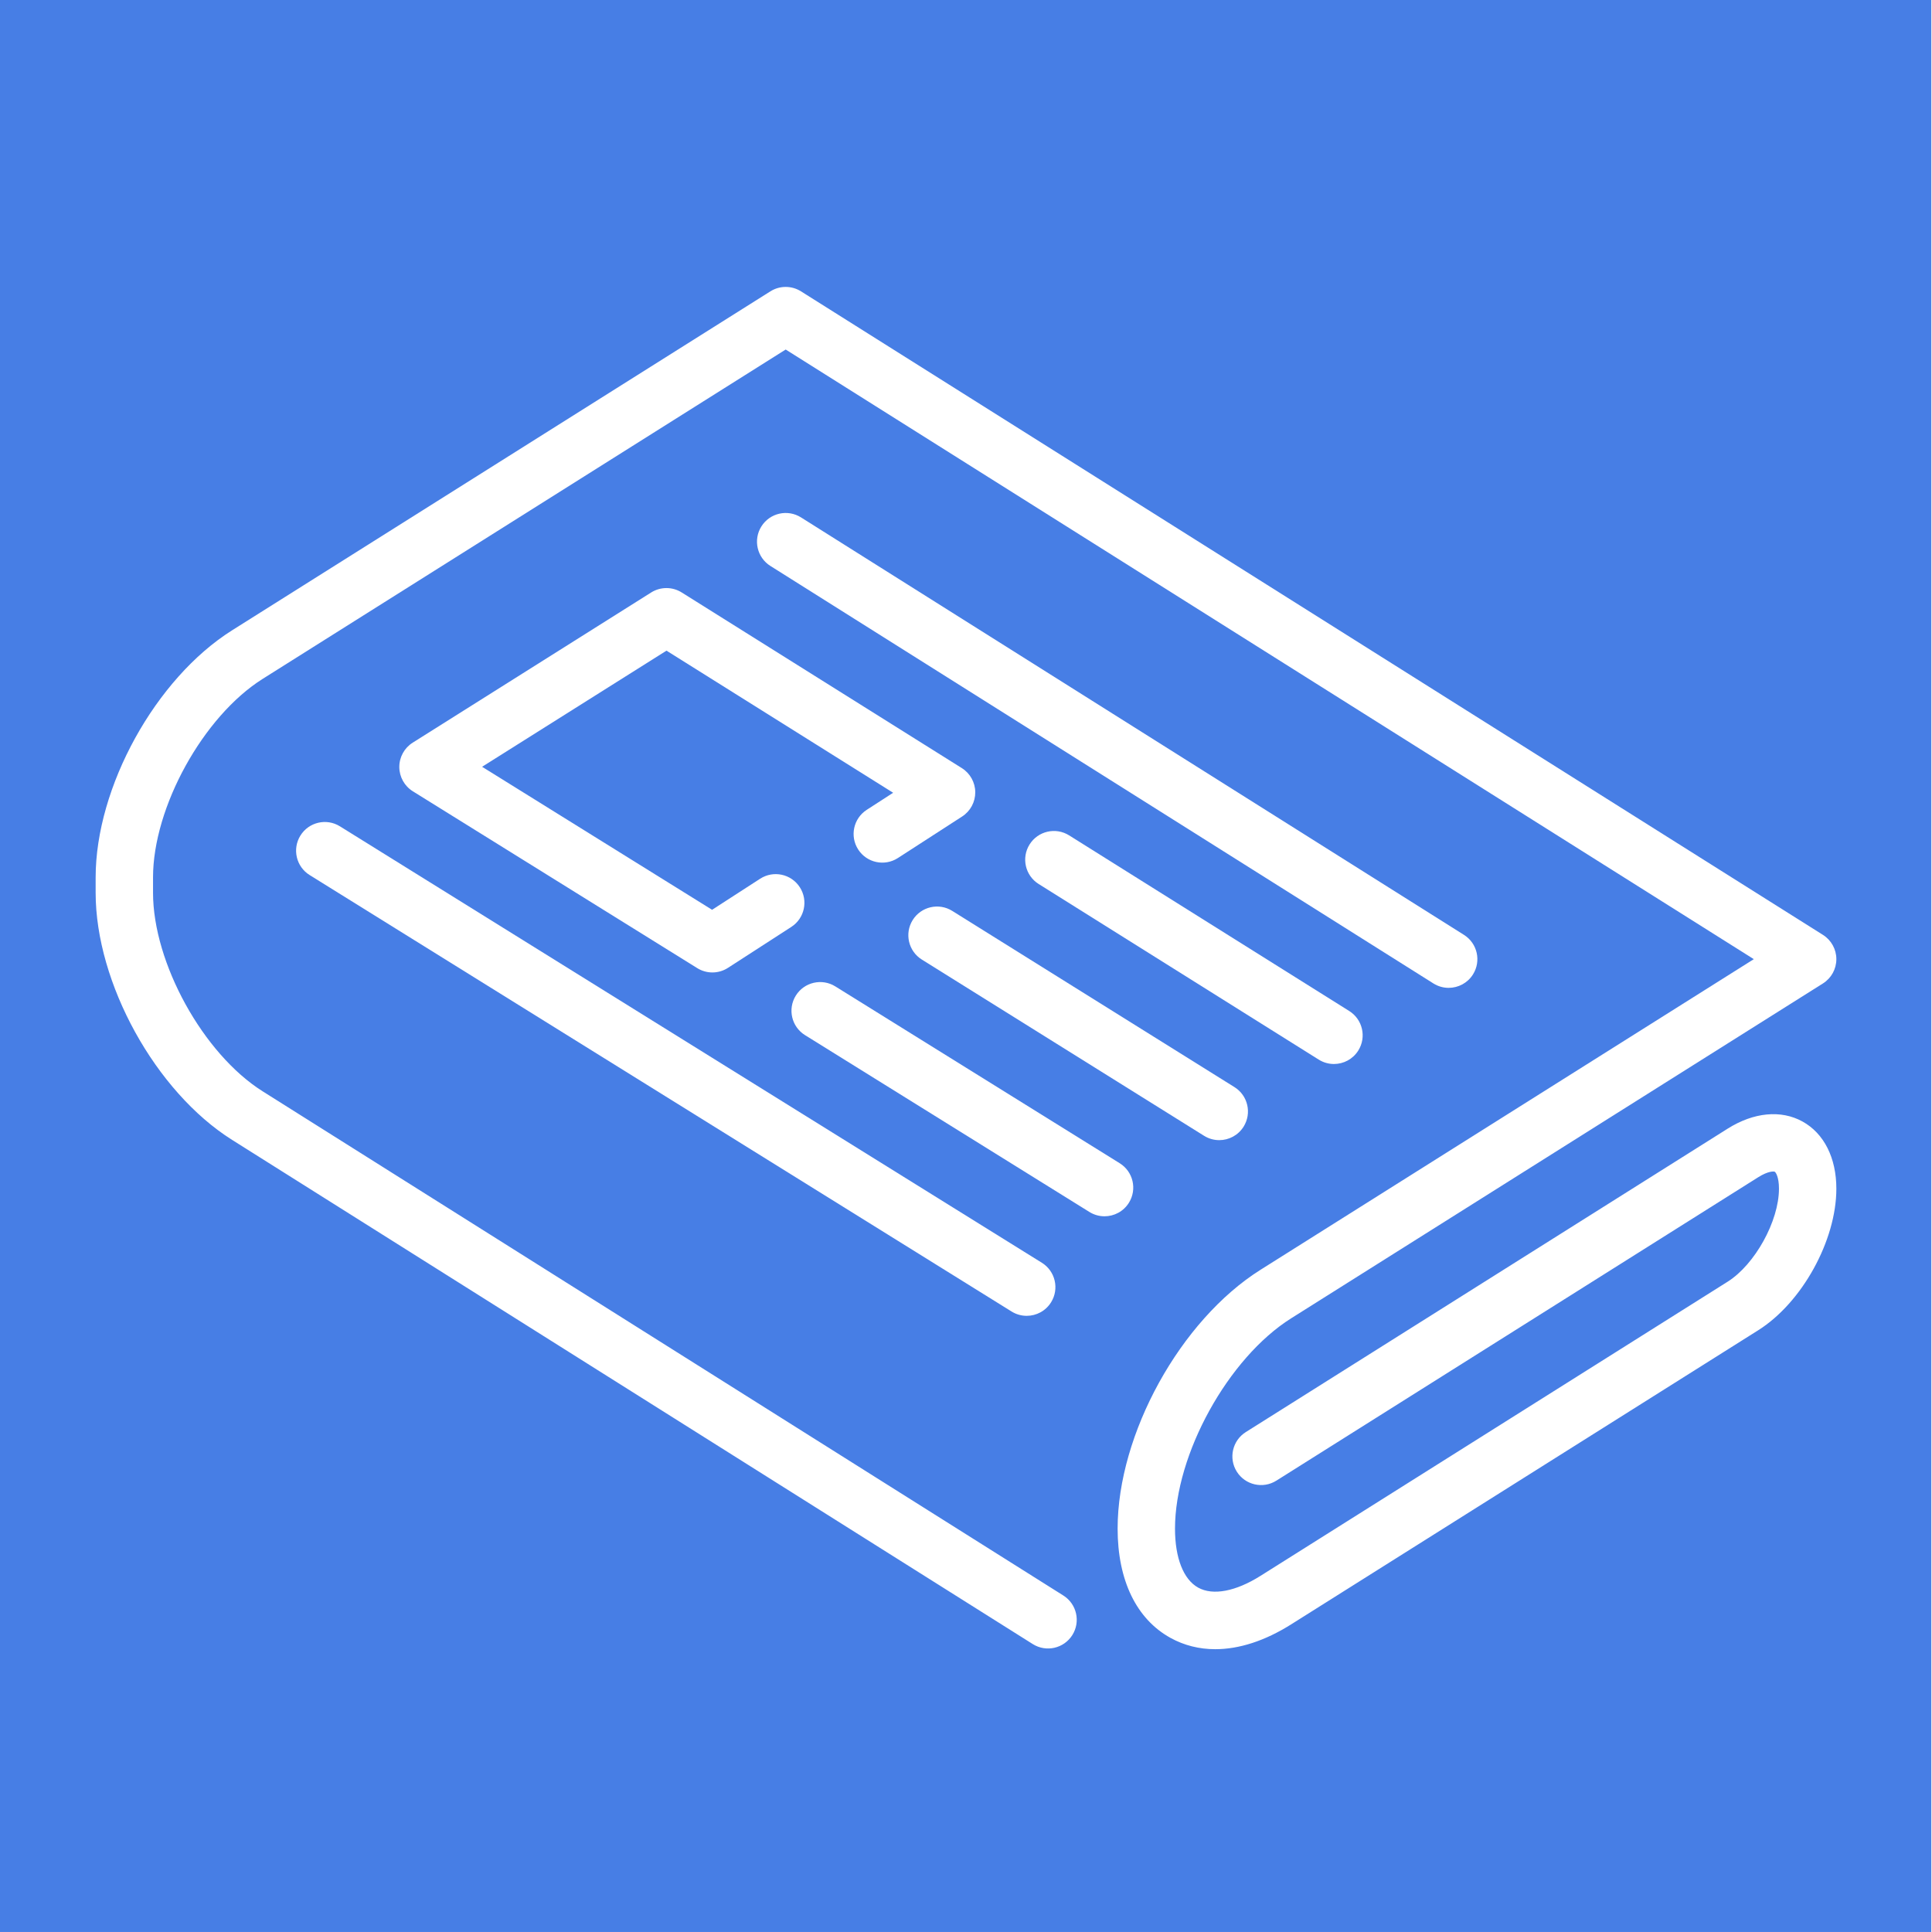
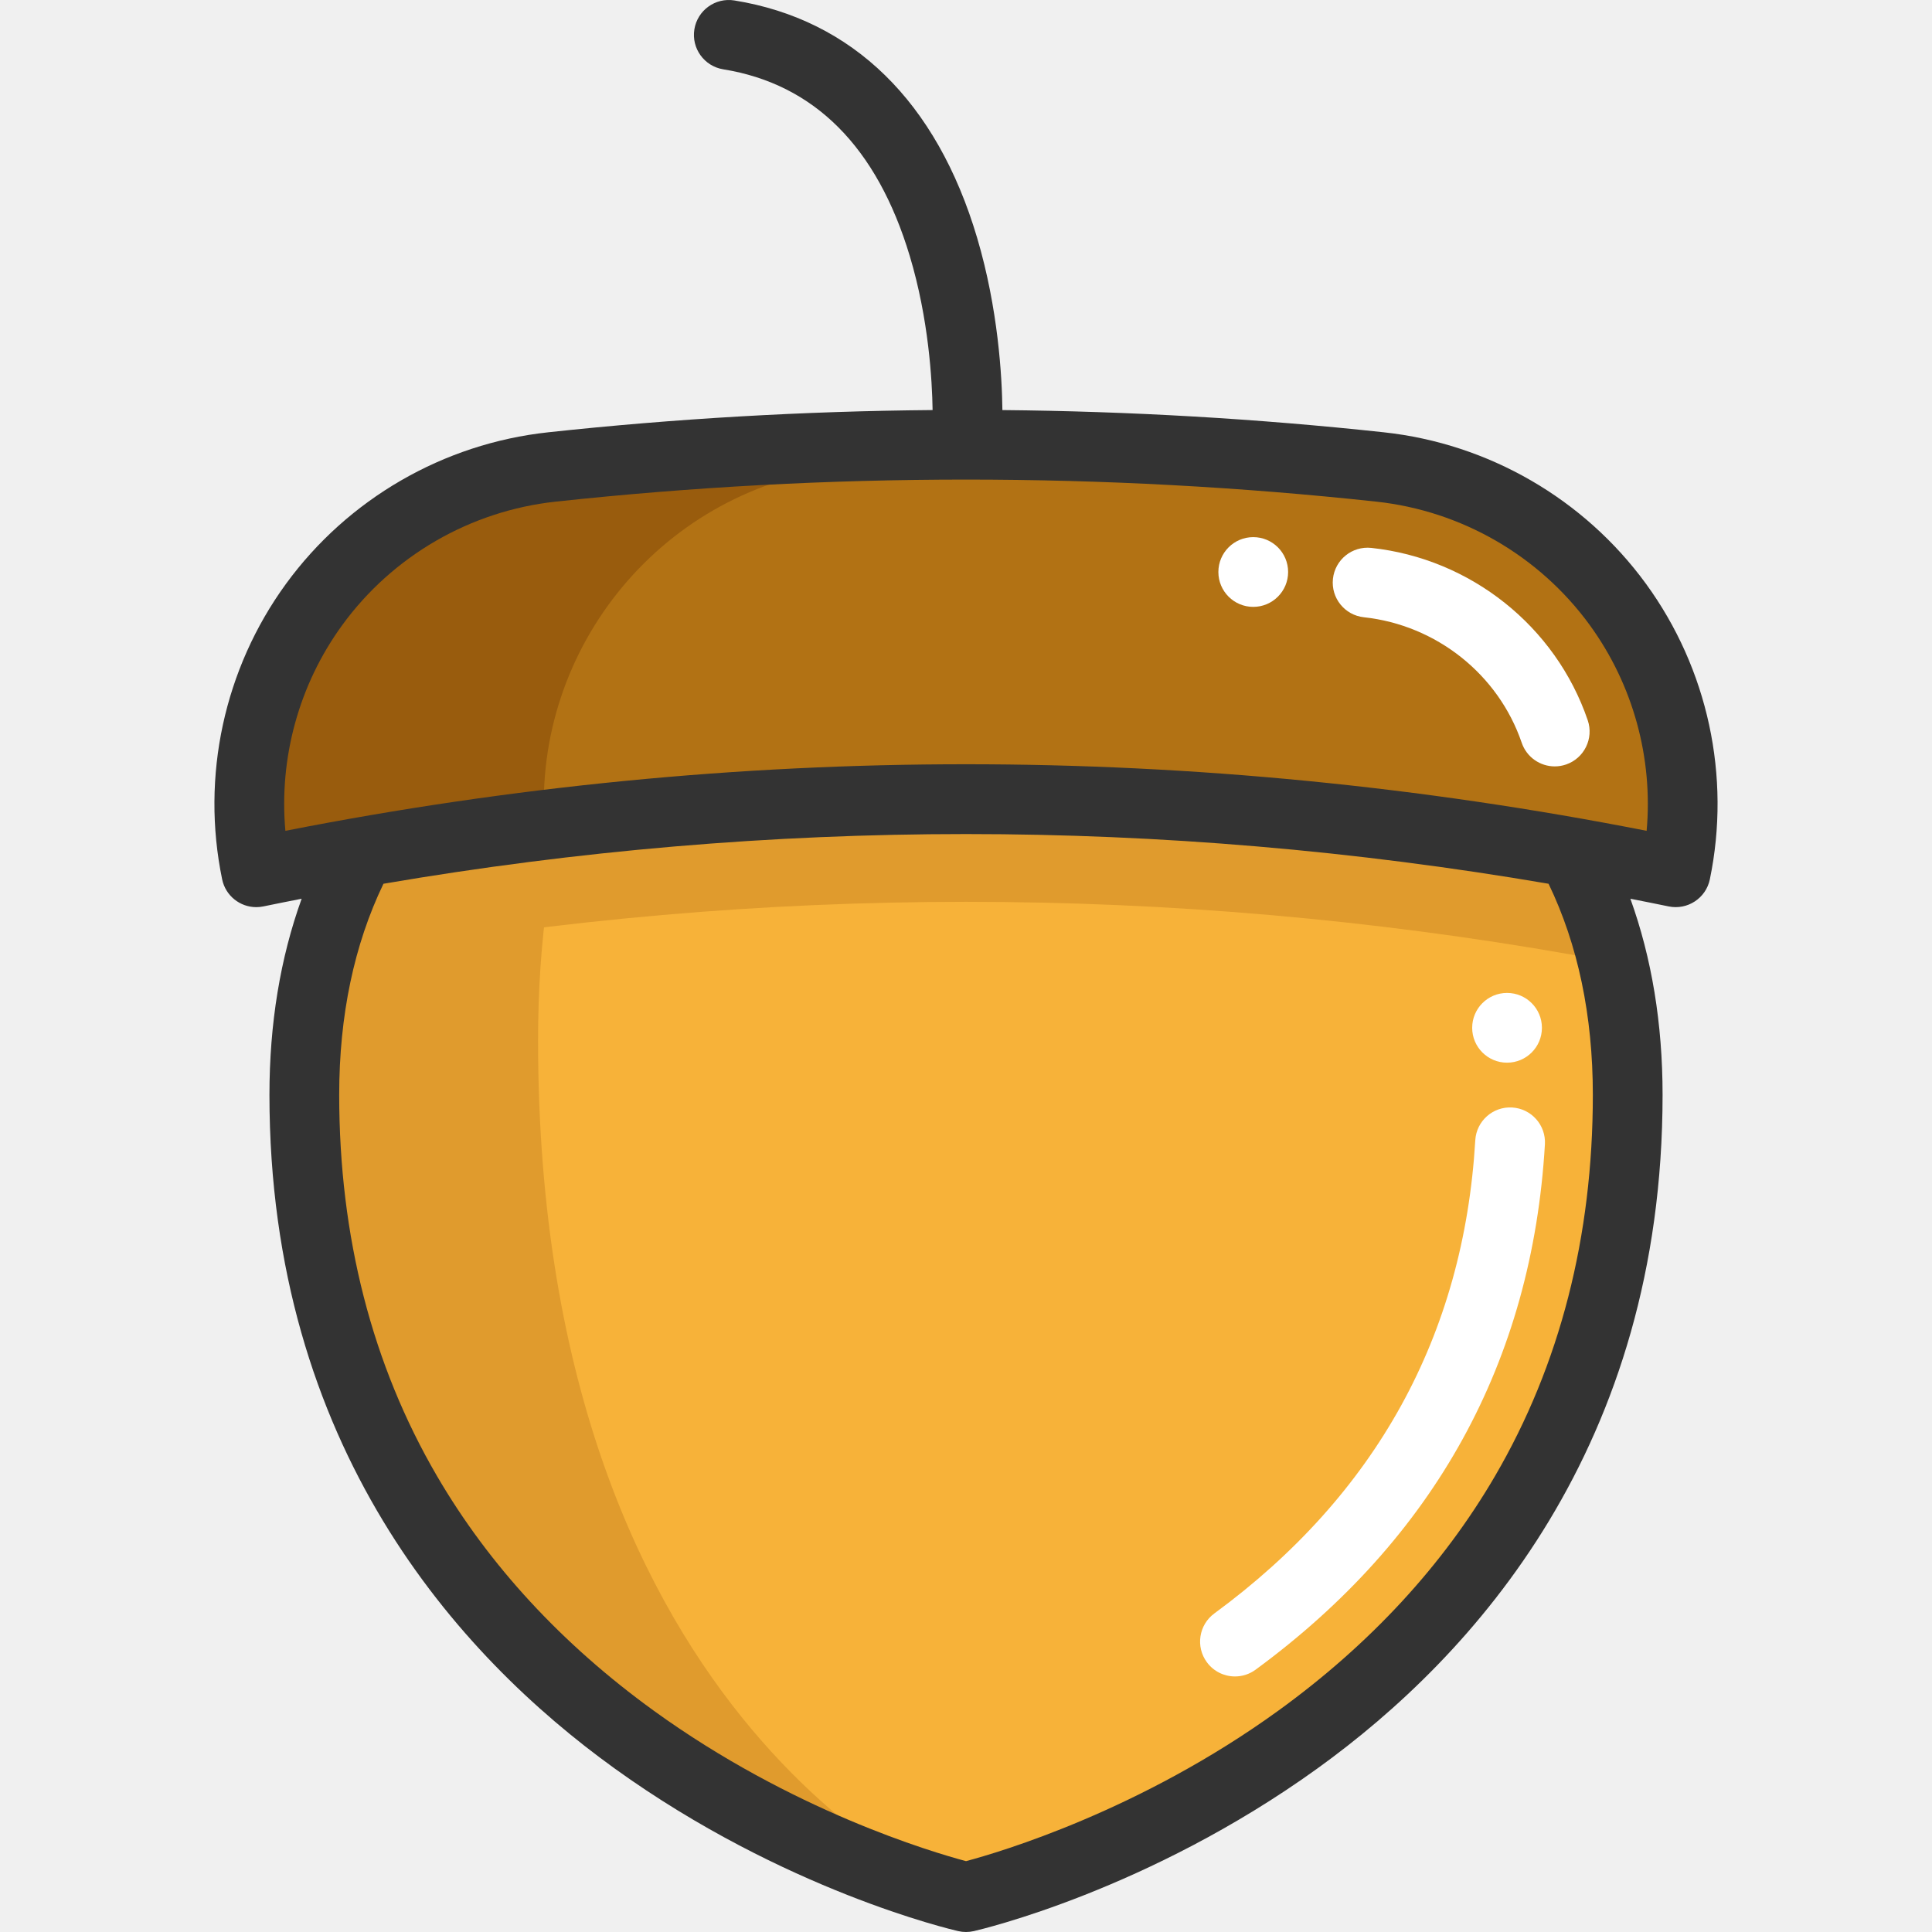
- <svg xmlns="http://www.w3.org/2000/svg" viewBox="-50 -50 505.005 505.005">
-   <rect x="-49.801" y="-49.124" width="505" height="505" style="fill: rgb(71, 126, 229);" transform="matrix(0, 1, -1, 0, 405.6766, -0.199001)" />
-   <g transform="matrix(1, 0, 0, 1, -25, -24.4615)">
-     <path fill="#ffffff" d="M446.158,267.615c-5.622-3.103-12.756-2.421-19.574,1.871l-125.947,79.309c-3.505,2.208-4.557,6.838-2.35,10.343 c2.208,3.505,6.838,4.557,10.343,2.35l125.947-79.309c2.66-1.675,4.116-1.552,4.331-1.432c0.218,0.12,1.096,1.285,1.096,4.428 c0,8.449-6.271,19.809-13.42,24.311l-122.099,76.885c-6.492,4.088-12.427,5.212-16.284,3.084c-3.856-2.129-6.067-7.75-6.067-15.423 c0-19.438,13.896-44.61,30.345-54.967l139.023-87.542c2.181-1.373,3.503-3.77,3.503-6.347s-1.323-4.974-3.503-6.347L184.368,50.615 c-2.442-1.538-5.551-1.538-7.993,0L35.66,139.223C15.664,151.815,0,180.188,0,203.818v4c0,23.63,15.664,52.004,35.66,64.595 l209.292,131.791c3.505,2.207,8.136,1.154,10.343-2.35c2.207-3.505,1.155-8.136-2.35-10.343L43.653,259.72 C28.121,249.941,15,226.172,15,207.818v-4c0-18.354,13.121-42.122,28.653-51.902l136.718-86.091l253.059,159.35l-128.944,81.196 c-20.945,13.189-37.352,42.909-37.352,67.661c0,13.495,4.907,23.636,13.818,28.555c3.579,1.976,7.526,2.956,11.709,2.956 c6.231,0,12.985-2.176,19.817-6.479l122.099-76.885c11.455-7.213,20.427-23.467,20.427-37.004 C455.004,277.119,451.78,270.719,446.158,267.615z" />
-     <path fill="#ffffff" d="M353.664,232.676c2.492,0,4.928-1.241,6.354-3.504c2.207-3.505,1.155-8.136-2.35-10.343l-173.3-109.126 c-3.506-2.207-8.136-1.154-10.343,2.35c-2.207,3.505-1.155,8.136,2.35,10.343l173.3,109.126 C350.916,232.303,352.298,232.676,353.664,232.676z" />
-     <path fill="#ffffff" d="M323.68,252.58c2.497,0,4.938-1.246,6.361-3.517c2.201-3.509,1.14-8.138-2.37-10.338L254.46,192.82 c-3.511-2.202-8.139-1.139-10.338,2.37c-2.201,3.51-1.14,8.138,2.37,10.338l73.211,45.905 C320.941,252.21,322.318,252.58,323.68,252.58z" />
-     <path fill="#ffffff" d="M223.903,212.559c-3.513-2.194-8.14-1.124-10.334,2.39c-2.194,3.514-1.124,8.14,2.39,10.334l73.773,46.062 c1.236,0.771,2.608,1.139,3.965,1.139c2.501,0,4.947-1.251,6.369-3.529c2.194-3.514,1.124-8.14-2.39-10.334L223.903,212.559z" />
-     <path fill="#ffffff" d="M145.209,129.33l-62.33,39.254c-2.187,1.377-3.511,3.783-3.503,6.368s1.345,4.983,3.54,6.348l74.335,46.219 c1.213,0.754,2.586,1.131,3.96,1.131c1.417,0,2.833-0.401,4.071-1.201l16.556-10.7c3.479-2.249,4.476-6.891,2.228-10.37 c-2.248-3.479-6.891-4.475-10.37-2.228l-12.562,8.119l-60.119-37.38l48.2-30.355l59.244,37.147l-6.907,4.464 c-3.479,2.249-4.476,6.891-2.228,10.37c2.249,3.479,6.894,4.476,10.37,2.228l16.8-10.859c2.153-1.392,3.446-3.787,3.429-6.351 c-0.018-2.563-1.344-4.94-3.516-6.302l-73.218-45.909C150.749,127.792,147.647,127.795,145.209,129.33z" />
-     <path fill="#ffffff" d="M270.089,288.846c2.187-3.518,1.109-8.142-2.409-10.329l-74.337-46.221c-3.518-2.188-8.143-1.109-10.329,2.409 c-2.187,3.518-1.109,8.142,2.409,10.329l74.337,46.221c1.232,0.767,2.601,1.132,3.953,1.132 C266.219,292.387,268.669,291.131,270.089,288.846z" />
-     <path fill="#ffffff" d="M53.527,192.864c-2.187,3.518-1.109,8.142,2.409,10.329l183.478,114.081c1.232,0.767,2.601,1.132,3.953,1.132 c2.506,0,4.956-1.256,6.376-3.541c2.187-3.518,1.109-8.142-2.409-10.329L63.856,190.455 C60.338,188.266,55.714,189.346,53.527,192.864z" />
+ <svg xmlns="http://www.w3.org/2000/svg" version="1.1" id="Layer_1" x="0px" y="0px" viewBox="0 0 512.001 512.001" style="enable-background:new 0 0 512.001 512.001;" xml:space="preserve">
+   <path style="fill:#B27214;" d="M445.968,212.843c0,6.026-0.616,12.151-1.885,18.312c-9.156-1.898-18.349-3.66-27.542-5.274  c-53.101-9.341-106.817-13.999-160.534-13.999s-107.434,4.658-160.534,13.999c-9.205,1.614-18.386,3.377-27.555,5.274  c-10.746-51.905,25.632-101.703,78.338-107.397c72.953-7.887,146.535-7.887,219.488,0  C412.202,128.775,445.968,168.061,445.968,212.843z" />
+   <path style="fill:#995C0D;" d="M224.302,123.759c23.522-2.544,47.11-4.254,70.72-5.157c-49.617-1.898-99.336-0.187-148.768,5.157  c-52.706,5.693-89.084,55.491-78.338,107.397c9.168-1.898,18.349-3.66,27.555-5.274c16.223-2.854,32.505-5.266,48.826-7.246  C141.238,171.492,175.856,128.992,224.302,123.759z" />
+   <path style="fill:#F7B239;" d="M431.365,290.147c0,172.648-175.359,212.612-175.359,212.612S80.647,462.795,80.647,290.147  c0-12.693,1.343-24.4,3.894-35.17c2.514-10.598,6.199-20.272,10.931-29.095c53.101-9.341,106.817-13.999,160.534-13.999  s107.434,4.658,160.534,13.999c4.732,8.823,8.417,18.497,10.931,29.095C430.022,265.747,431.365,277.454,431.365,290.147z" />
+   <g>
+     <path style="fill:#E09B2D;" d="M142.594,275.798c0-13.549,0.869-26.046,2.519-37.544c1.022-7.108,2.343-13.827,3.942-20.176   c-17.914,2.08-35.784,4.672-53.584,7.803c-4.732,8.823-8.417,18.497-10.931,29.095c-2.551,10.77-3.894,22.477-3.894,35.17   c0,172.648,175.359,212.612,175.359,212.612S142.594,460.097,142.594,275.798z" />
+     <path style="fill:#E09B2D;" d="M427.471,254.976c-3.648-0.678-7.283-1.343-10.931-1.984   c-53.101-9.341-106.817-13.999-160.534-13.999s-107.434,4.658-160.534,13.999c-3.648,0.641-7.295,1.306-10.931,1.984   c2.514-10.598,6.199-20.272,10.931-29.095c53.101-9.341,106.817-13.999,160.534-13.999s107.434,4.658,160.534,13.999   C421.272,234.705,424.957,244.379,427.471,254.976z" />
  </g>
+   <g>
+     <path style="fill:#FFFFFF;" d="M327.287,444.277c-2.843,0-5.646-1.306-7.458-3.775c-3.02-4.115-2.133-9.899,1.982-12.92   c42.838-31.444,66.104-73.635,69.154-125.401c0.299-5.096,4.672-8.986,9.77-8.683c5.096,0.301,8.984,4.674,8.683,9.77   c-3.389,57.521-29.184,104.36-76.669,139.215C331.101,443.694,329.185,444.277,327.287,444.277z" />
+     <path style="fill:#FFFFFF;" d="M412.02,203.103c-3.845,0-7.433-2.417-8.746-6.256c-6.195-18.136-22.617-31.195-41.835-33.269   c-5.075-0.548-8.745-5.107-8.196-10.181s5.099-8.746,10.181-8.197c26.327,2.842,48.836,20.77,57.342,45.672   c1.65,4.831-0.928,10.084-5.759,11.734C414.018,202.943,413.011,203.103,412.02,203.103z" />
+   </g>
+   <path style="fill:#333333;" d="M436.23,154.751c-16.417-22.54-41.745-37.188-69.492-40.186c-33.547-3.625-67.31-5.575-101.092-5.89  c-0.105-8.812-1.094-26.776-6.698-45.659C248.242,26.93,225.995,5.181,194.613,0.119c-5.041-0.813-9.783,2.614-10.597,7.653  s2.614,9.783,7.653,10.597c24.097,3.887,40.728,20.537,49.432,49.487c5.018,16.689,5.929,33.001,6.047,40.814  c-34.046,0.291-68.074,2.243-101.884,5.895c-27.747,2.998-53.075,17.646-69.492,40.186c-16.385,22.497-22.545,51.03-16.901,78.283  c0.905,4.366,4.751,7.369,9.04,7.369c0.621,0,1.252-0.063,1.884-0.193c3.38-0.7,6.762-1.373,10.146-2.035  c-5.663,15.699-8.535,33.099-8.535,51.967c0,93.099,49.768,148.483,91.519,178.552c44.844,32.297,89.161,42.649,91.025,43.074  c0.675,0.154,1.364,0.232,2.054,0.232c0.69,0,1.378-0.078,2.054-0.232c1.865-0.425,46.181-10.778,91.025-43.074  c41.75-30.067,91.519-85.453,91.519-178.552c0-18.868-2.873-36.267-8.535-51.966c3.38,0.662,6.759,1.333,10.137,2.033  c4.995,1.033,9.889-2.178,10.924-7.176C458.774,205.781,452.615,177.248,436.23,154.751z M422.119,290.143  c0,37.577-8.727,71.577-25.939,101.057c-13.804,23.645-33.111,44.546-57.384,62.124c-36.599,26.505-73.779,37.498-82.79,39.899  c-9.027-2.404-46.2-13.4-82.791-39.899c-24.273-17.578-43.581-38.48-57.385-62.124c-17.212-29.48-25.939-63.48-25.939-101.057  c0-21.006,3.95-39.794,11.73-55.937c102.593-17.563,206.174-17.563,308.767,0.001C418.169,250.35,422.119,269.138,422.119,290.143z   M436.376,220.177c-59.871-11.762-120.124-17.644-180.373-17.644c-60.251,0-120.504,5.882-180.374,17.644  c-1.723-19.288,3.581-38.745,15.087-54.544c13.355-18.336,33.96-30.251,56.535-32.691c72.162-7.797,145.341-7.797,217.503,0  c22.575,2.439,43.18,14.354,56.535,32.691C432.794,181.432,438.098,200.889,436.376,220.177z" />
+   <g>
+     <circle style="fill:#FFFFFF;" cx="399.384" cy="272.379" r="9.242" />
+     <circle style="fill:#FFFFFF;" cx="332.124" cy="151.587" r="9.242" />
+   </g>
+   <g>
+ </g>
+   <g>
+ </g>
+   <g>
+ </g>
+   <g>
+ </g>
+   <g>
+ </g>
+   <g>
+ </g>
+   <g>
+ </g>
+   <g>
+ </g>
+   <g>
+ </g>
+   <g>
+ </g>
+   <g>
+ </g>
+   <g>
+ </g>
+   <g>
+ </g>
+   <g>
+ </g>
+   <g>
+ </g>
</svg>
